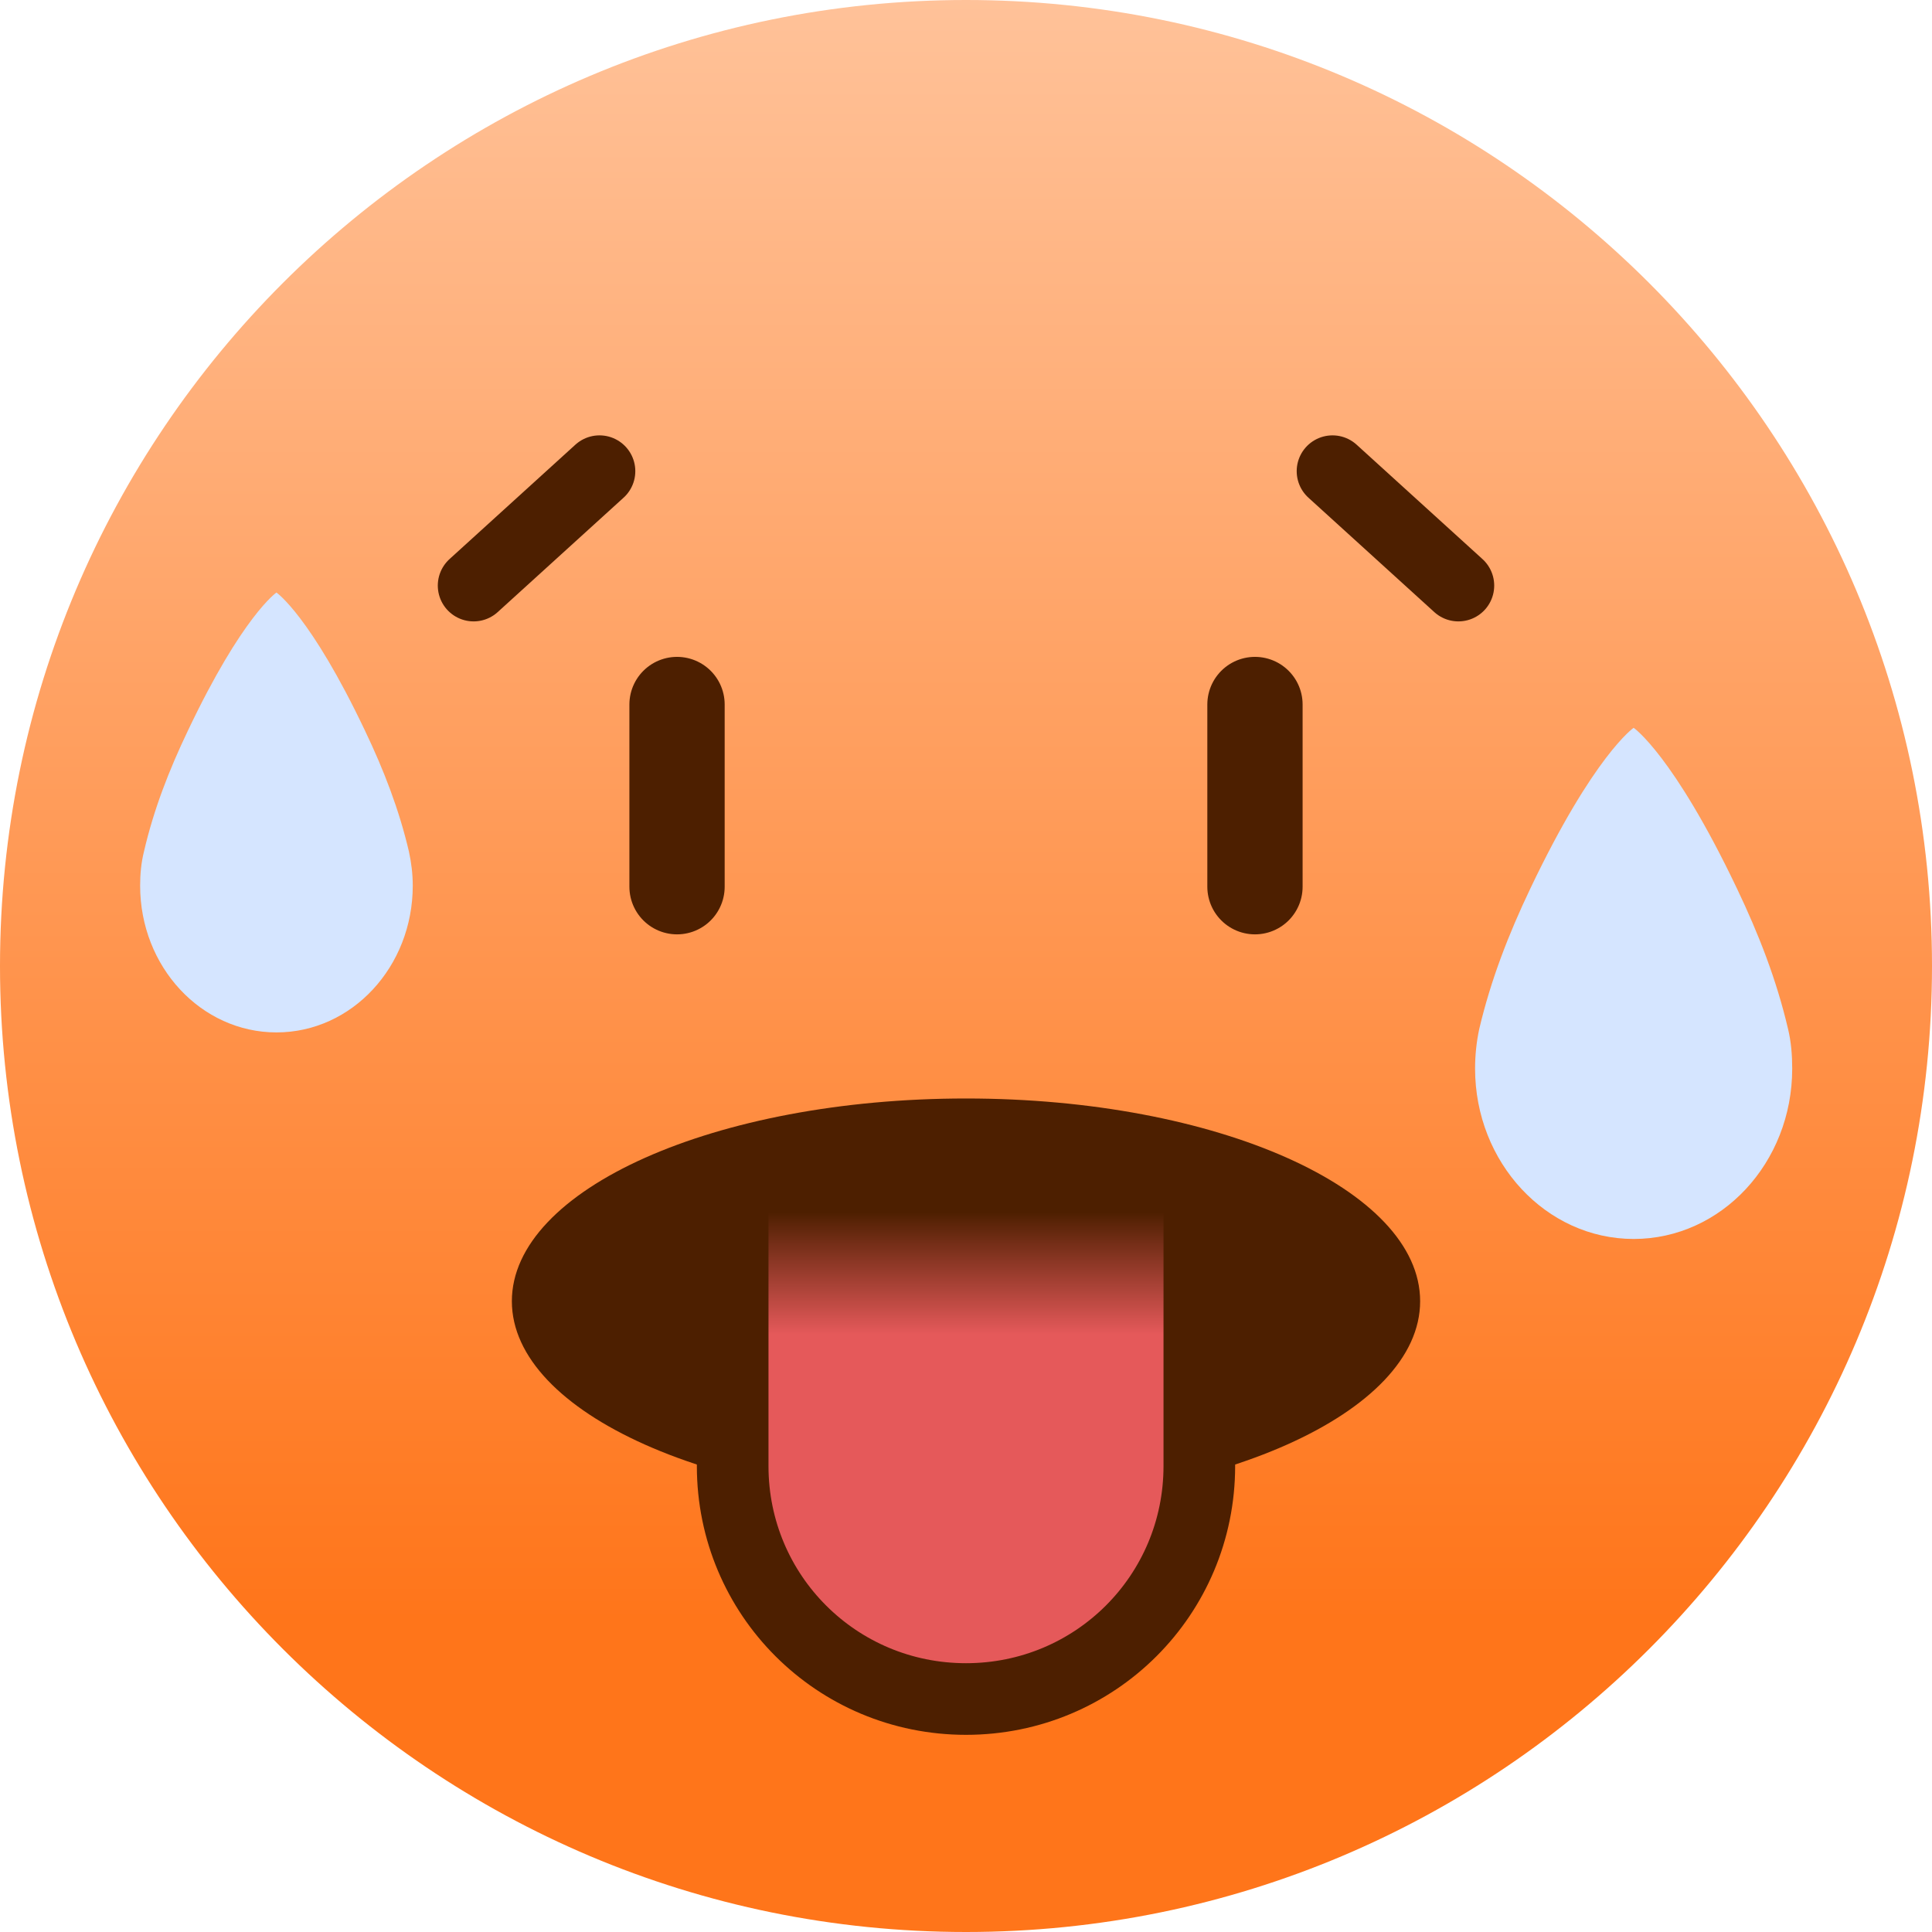
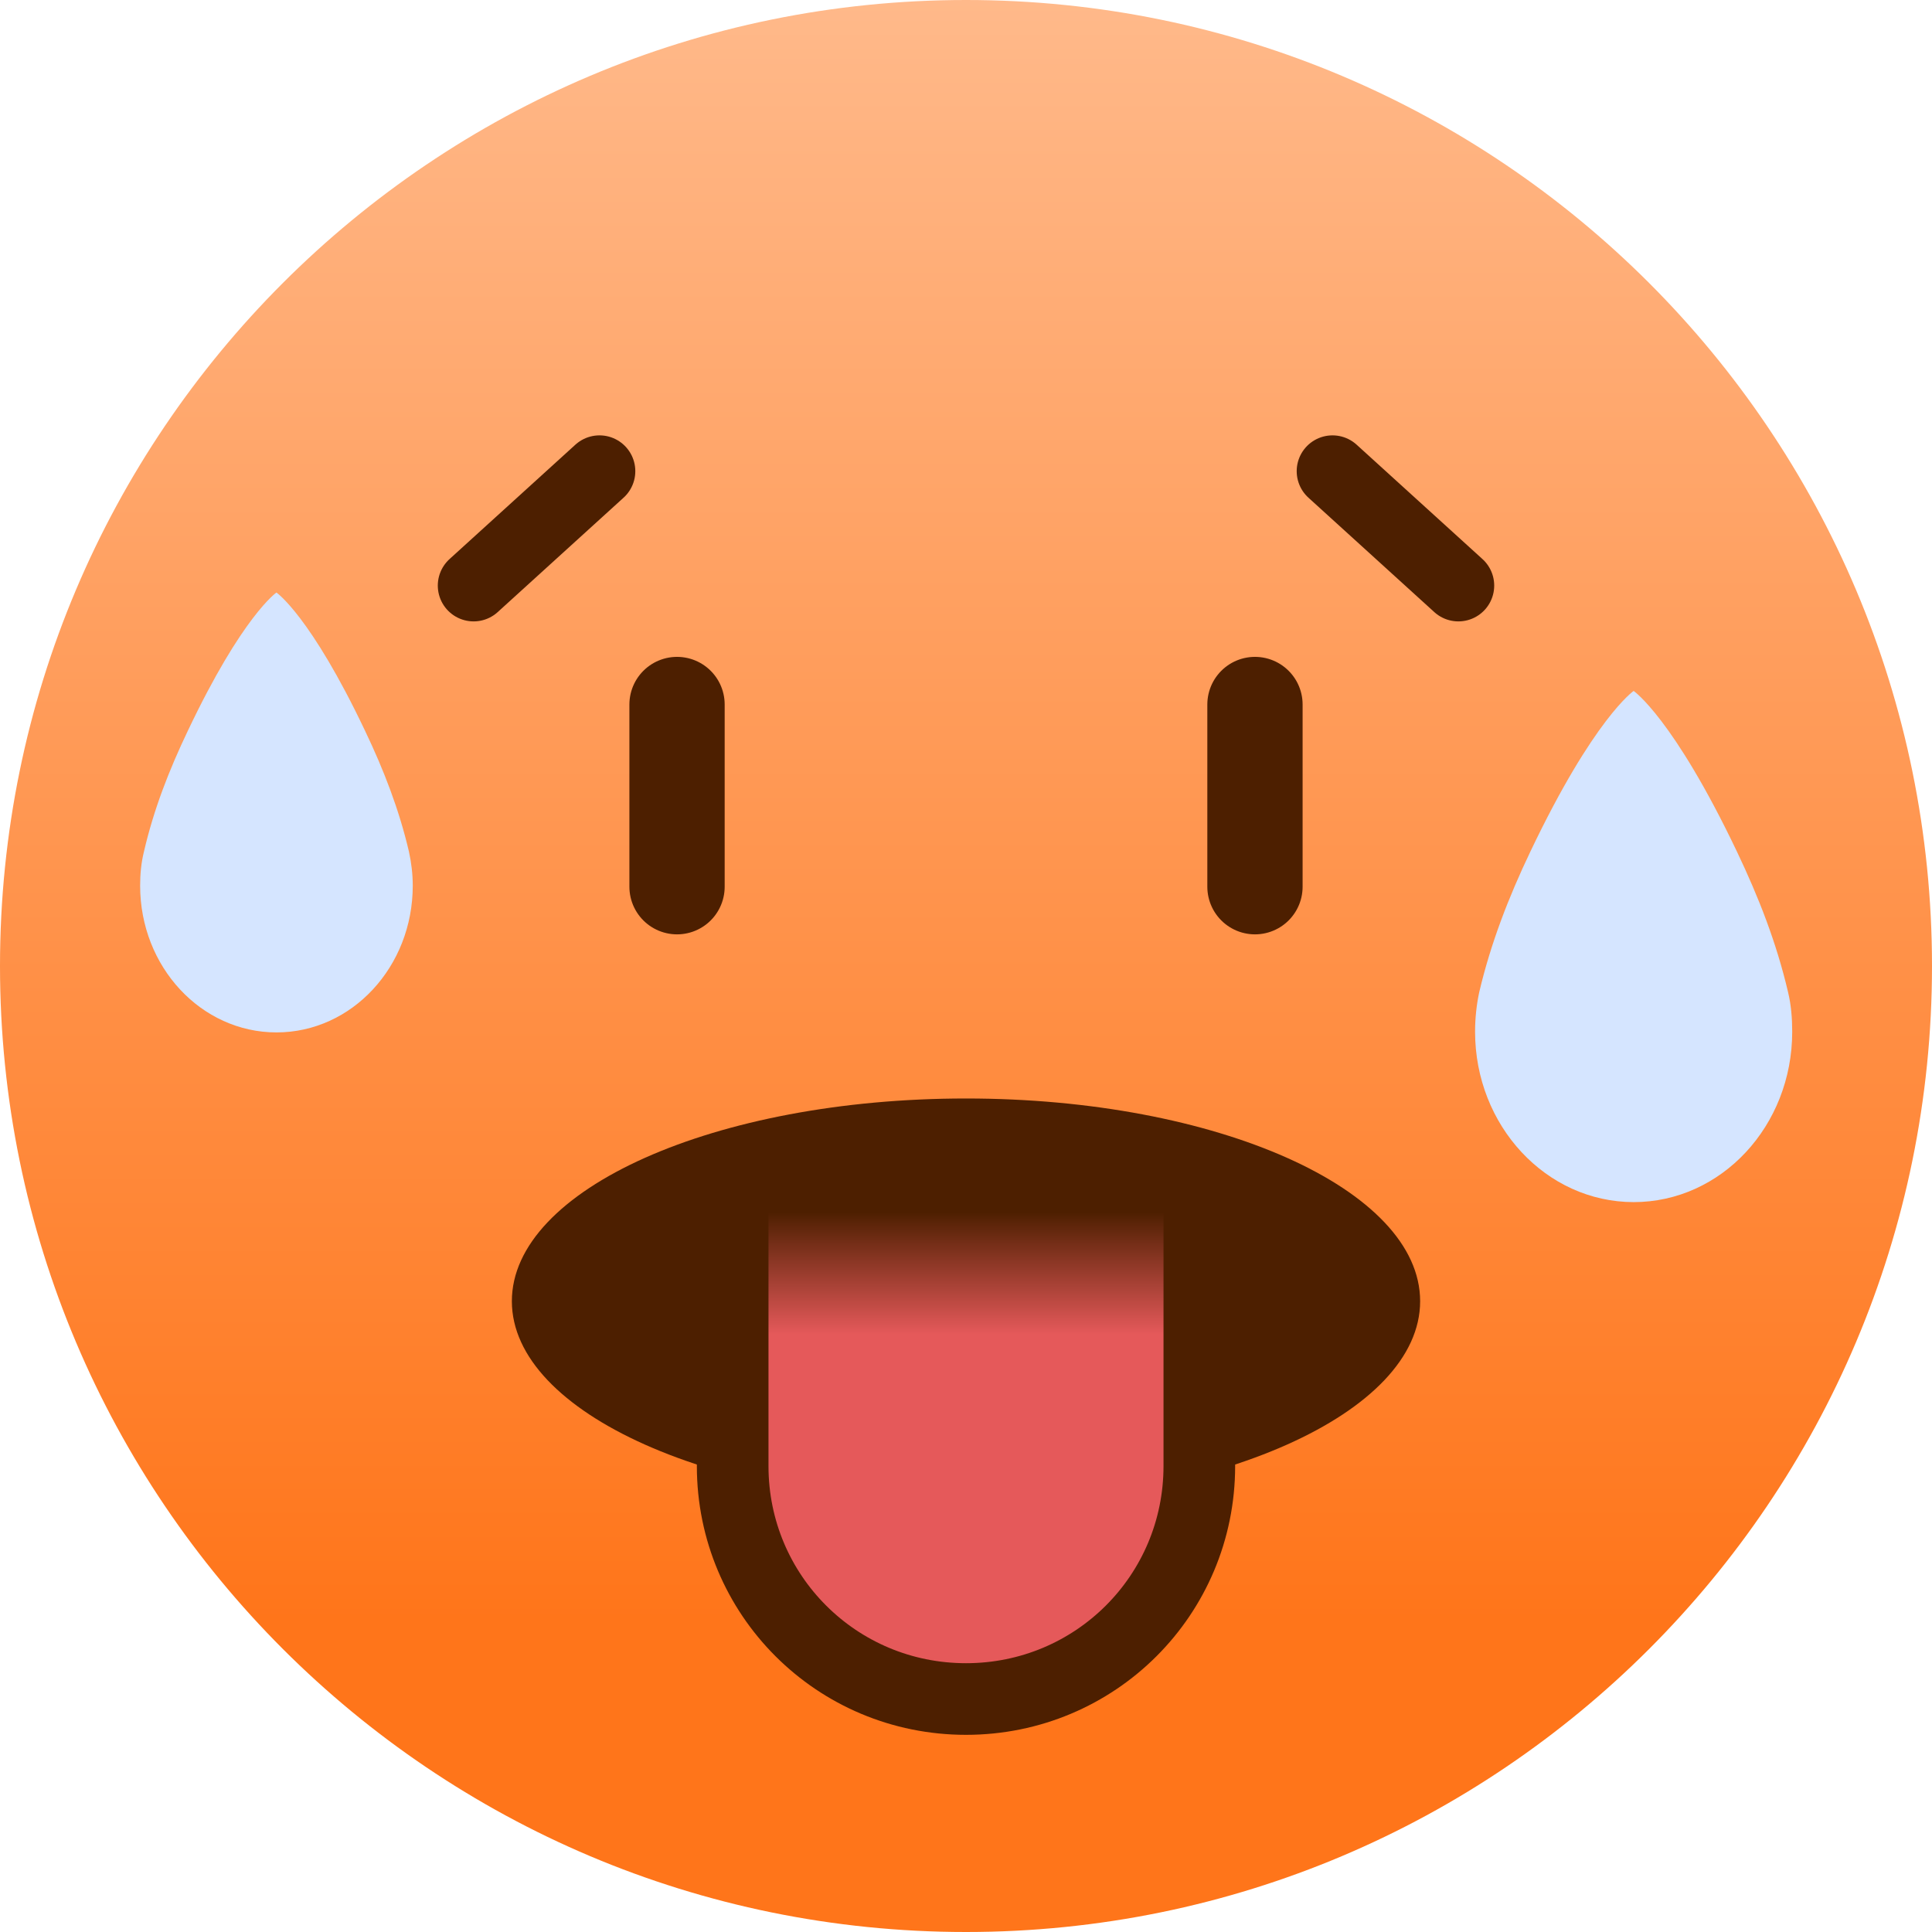
<svg xmlns="http://www.w3.org/2000/svg" width="21" height="21" version="1.1" viewBox="0 0 5.556 5.556">
  <defs>
    <linearGradient id="linearGradient494" x1="-75.057" x2="-75.057" y1="106.046" y2="110.593" gradientTransform="matrix(1.024388 0 0 1.024388 79.66527 -108.6322)" gradientUnits="userSpaceOnUse">
-       <stop stop-color="#ffc299" offset="0" />
+       <stop stop-color="#ffb98a" offset="0" />
      <stop stop-color="#ff751a" offset="1" />
    </linearGradient>
    <linearGradient id="linearGradient525" x1="-54.174" x2="-54.174" y1="124.748" y2="124.419" gradientTransform="matrix(1.069659 0 0 1.068522 60.72534 -129.4586)" gradientUnits="userSpaceOnUse">
      <stop stop-color="#e5595a" offset="0" />
      <stop stop-color="#4d1f00" offset="1" />
    </linearGradient>
  </defs>
  <path d="m5.556 2.778a2.778 2.778 0 0 1-2.778 2.778 2.778 2.778 0 0 1-2.778-2.778 2.778 2.778 0 0 1 2.778-2.778 2.778 2.778 0 0 1 2.778 2.778z" fill="url(#linearGradient494)" style="paint-order:normal" />
  <g fill="none" stroke="#4d1f00" stroke-linecap="round" stroke-linejoin="round">
    <path d="m1.947 2.026v0.524" stop-color="#000000" stroke-width=".274" style="font-variation-settings:normal" />
    <path d="m3.609 2.026v0.524" stop-color="#000000" stroke-width=".274" style="font-variation-settings:normal" />
    <path d="m1.362 1.684 0.362-0.329" stop-color="#000000" stroke-width=".206" style="font-variation-settings:normal" />
    <path d="m4.194 1.684-0.362-0.329" stop-color="#000000" stroke-width=".206" style="font-variation-settings:normal" />
  </g>
  <path d="m2.778 4.325a1.306 0.583 0 0 1-1.306-0.583 1.306 0.583 0 0 1 1.306-0.583 1.306 0.583 0 0 1 1.306 0.583 1.306 0.583 0 0 1-1.306 0.583z" fill="#4d1f00" style="paint-order:stroke fill markers" />
  <path d="m3.449 3.405v0.811c0 0.371-0.299 0.67-0.671 0.67-0.372 0-0.671-0.299-0.671-0.67v-0.811" fill="url(#linearGradient525)" stroke="#4d1f00" stroke-width=".206" />
-   <path d="m4.242 3.073c0-0.038 0.004-0.077 0.012-0.114 0.033-0.14 0.084-0.272 0.147-0.404 0.183-0.384 0.297-0.462 0.297-0.462s0.114 0.078 0.297 0.462c0.063 0.132 0.114 0.263 0.147 0.404 0.009 0.037 0.012 0.076 0.012 0.114 5.1e-5 0.271-0.204 0.49-0.456 0.49-0.252-2.1e-4 -0.456-0.22-0.456-0.49z" fill="#d5e5ff" />
+   <path d="m4.242 2.967c0-0.038 0.004-0.077 0.012-0.114 0.033-0.14 0.084-0.272 0.147-0.404 0.183-0.384 0.297-0.462 0.297-0.462s0.114 0.078 0.297 0.462c0.063 0.132 0.114 0.263 0.147 0.404 0.009 0.037 0.012 0.076 0.012 0.114 5.1e-5 0.271-0.204 0.49-0.456 0.49-0.252-2.1e-4 -0.456-0.22-0.456-0.49z" fill="#d5e5ff" />
  <path d="m0.403 2.547c0-0.033 0.003-0.066 0.011-0.098 0.028-0.121 0.072-0.234 0.126-0.347 0.157-0.331 0.255-0.398 0.255-0.398s0.098 0.067 0.255 0.398c0.054 0.113 0.098 0.227 0.126 0.347 0.007 0.032 0.011 0.065 0.011 0.098 4.3e-5 0.233-0.175 0.422-0.392 0.422-0.217-1.7e-4 -0.392-0.189-0.392-0.422z" fill="#d5e5ff" />
</svg>
